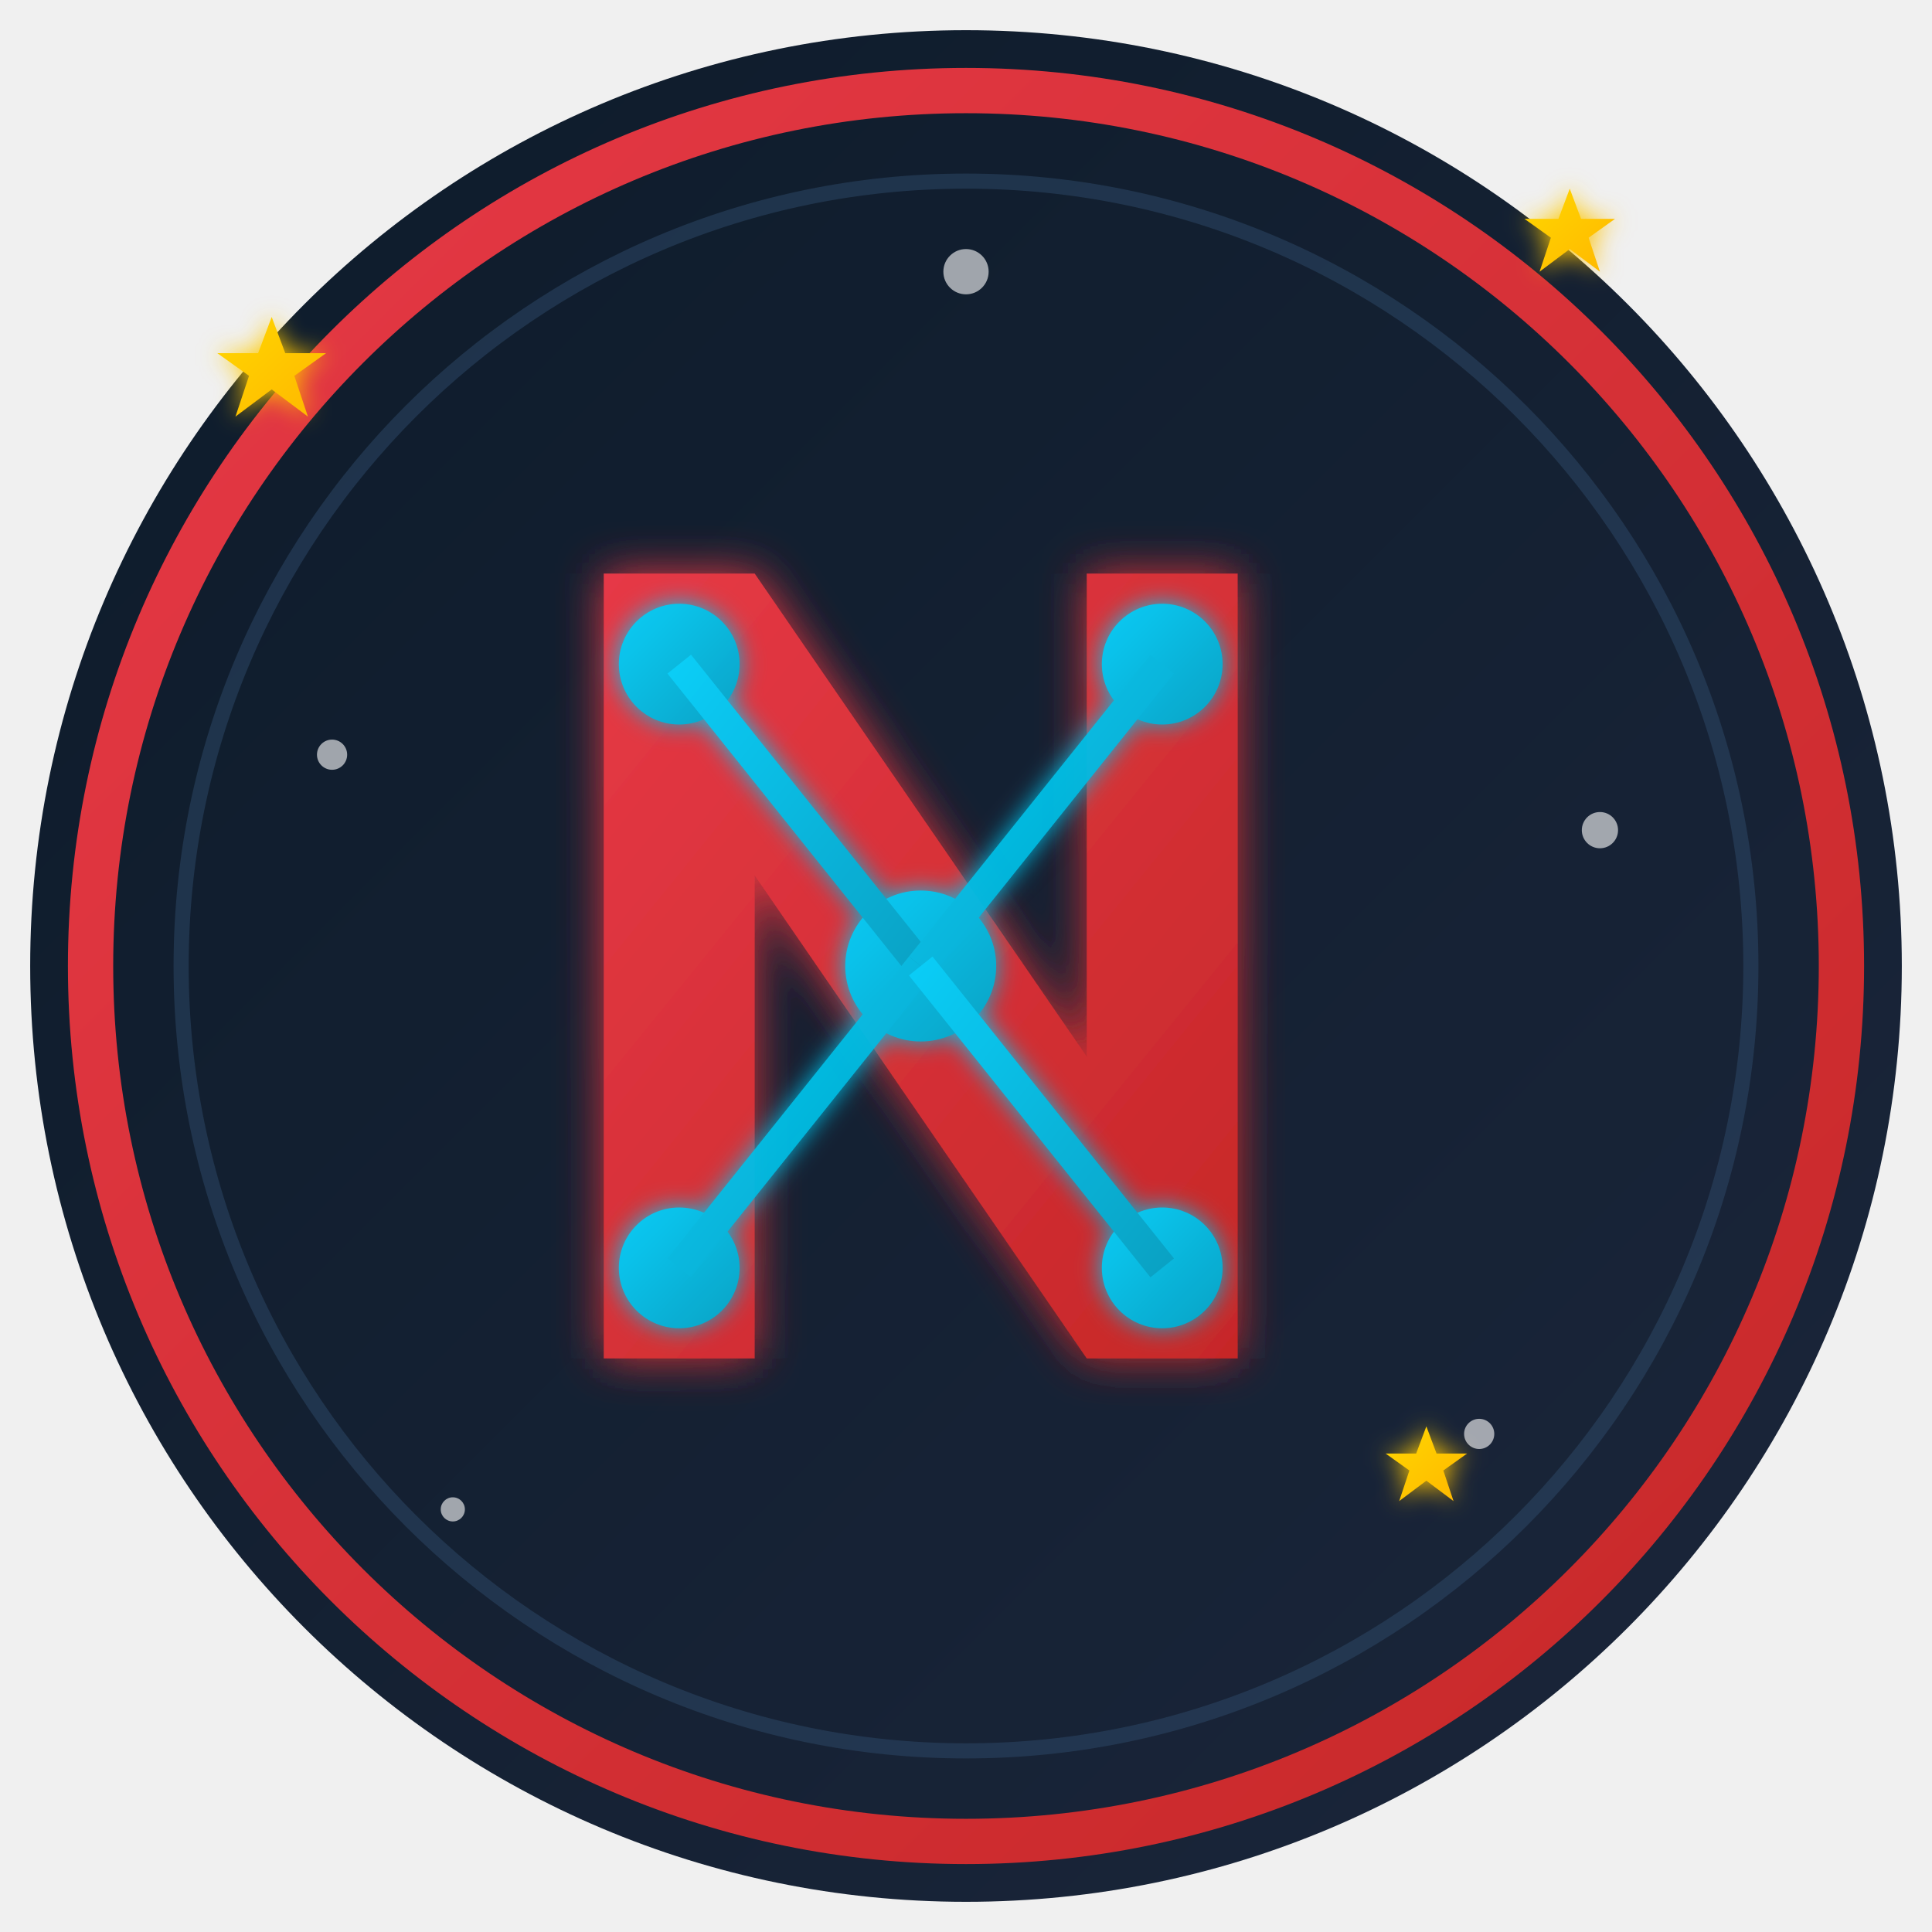
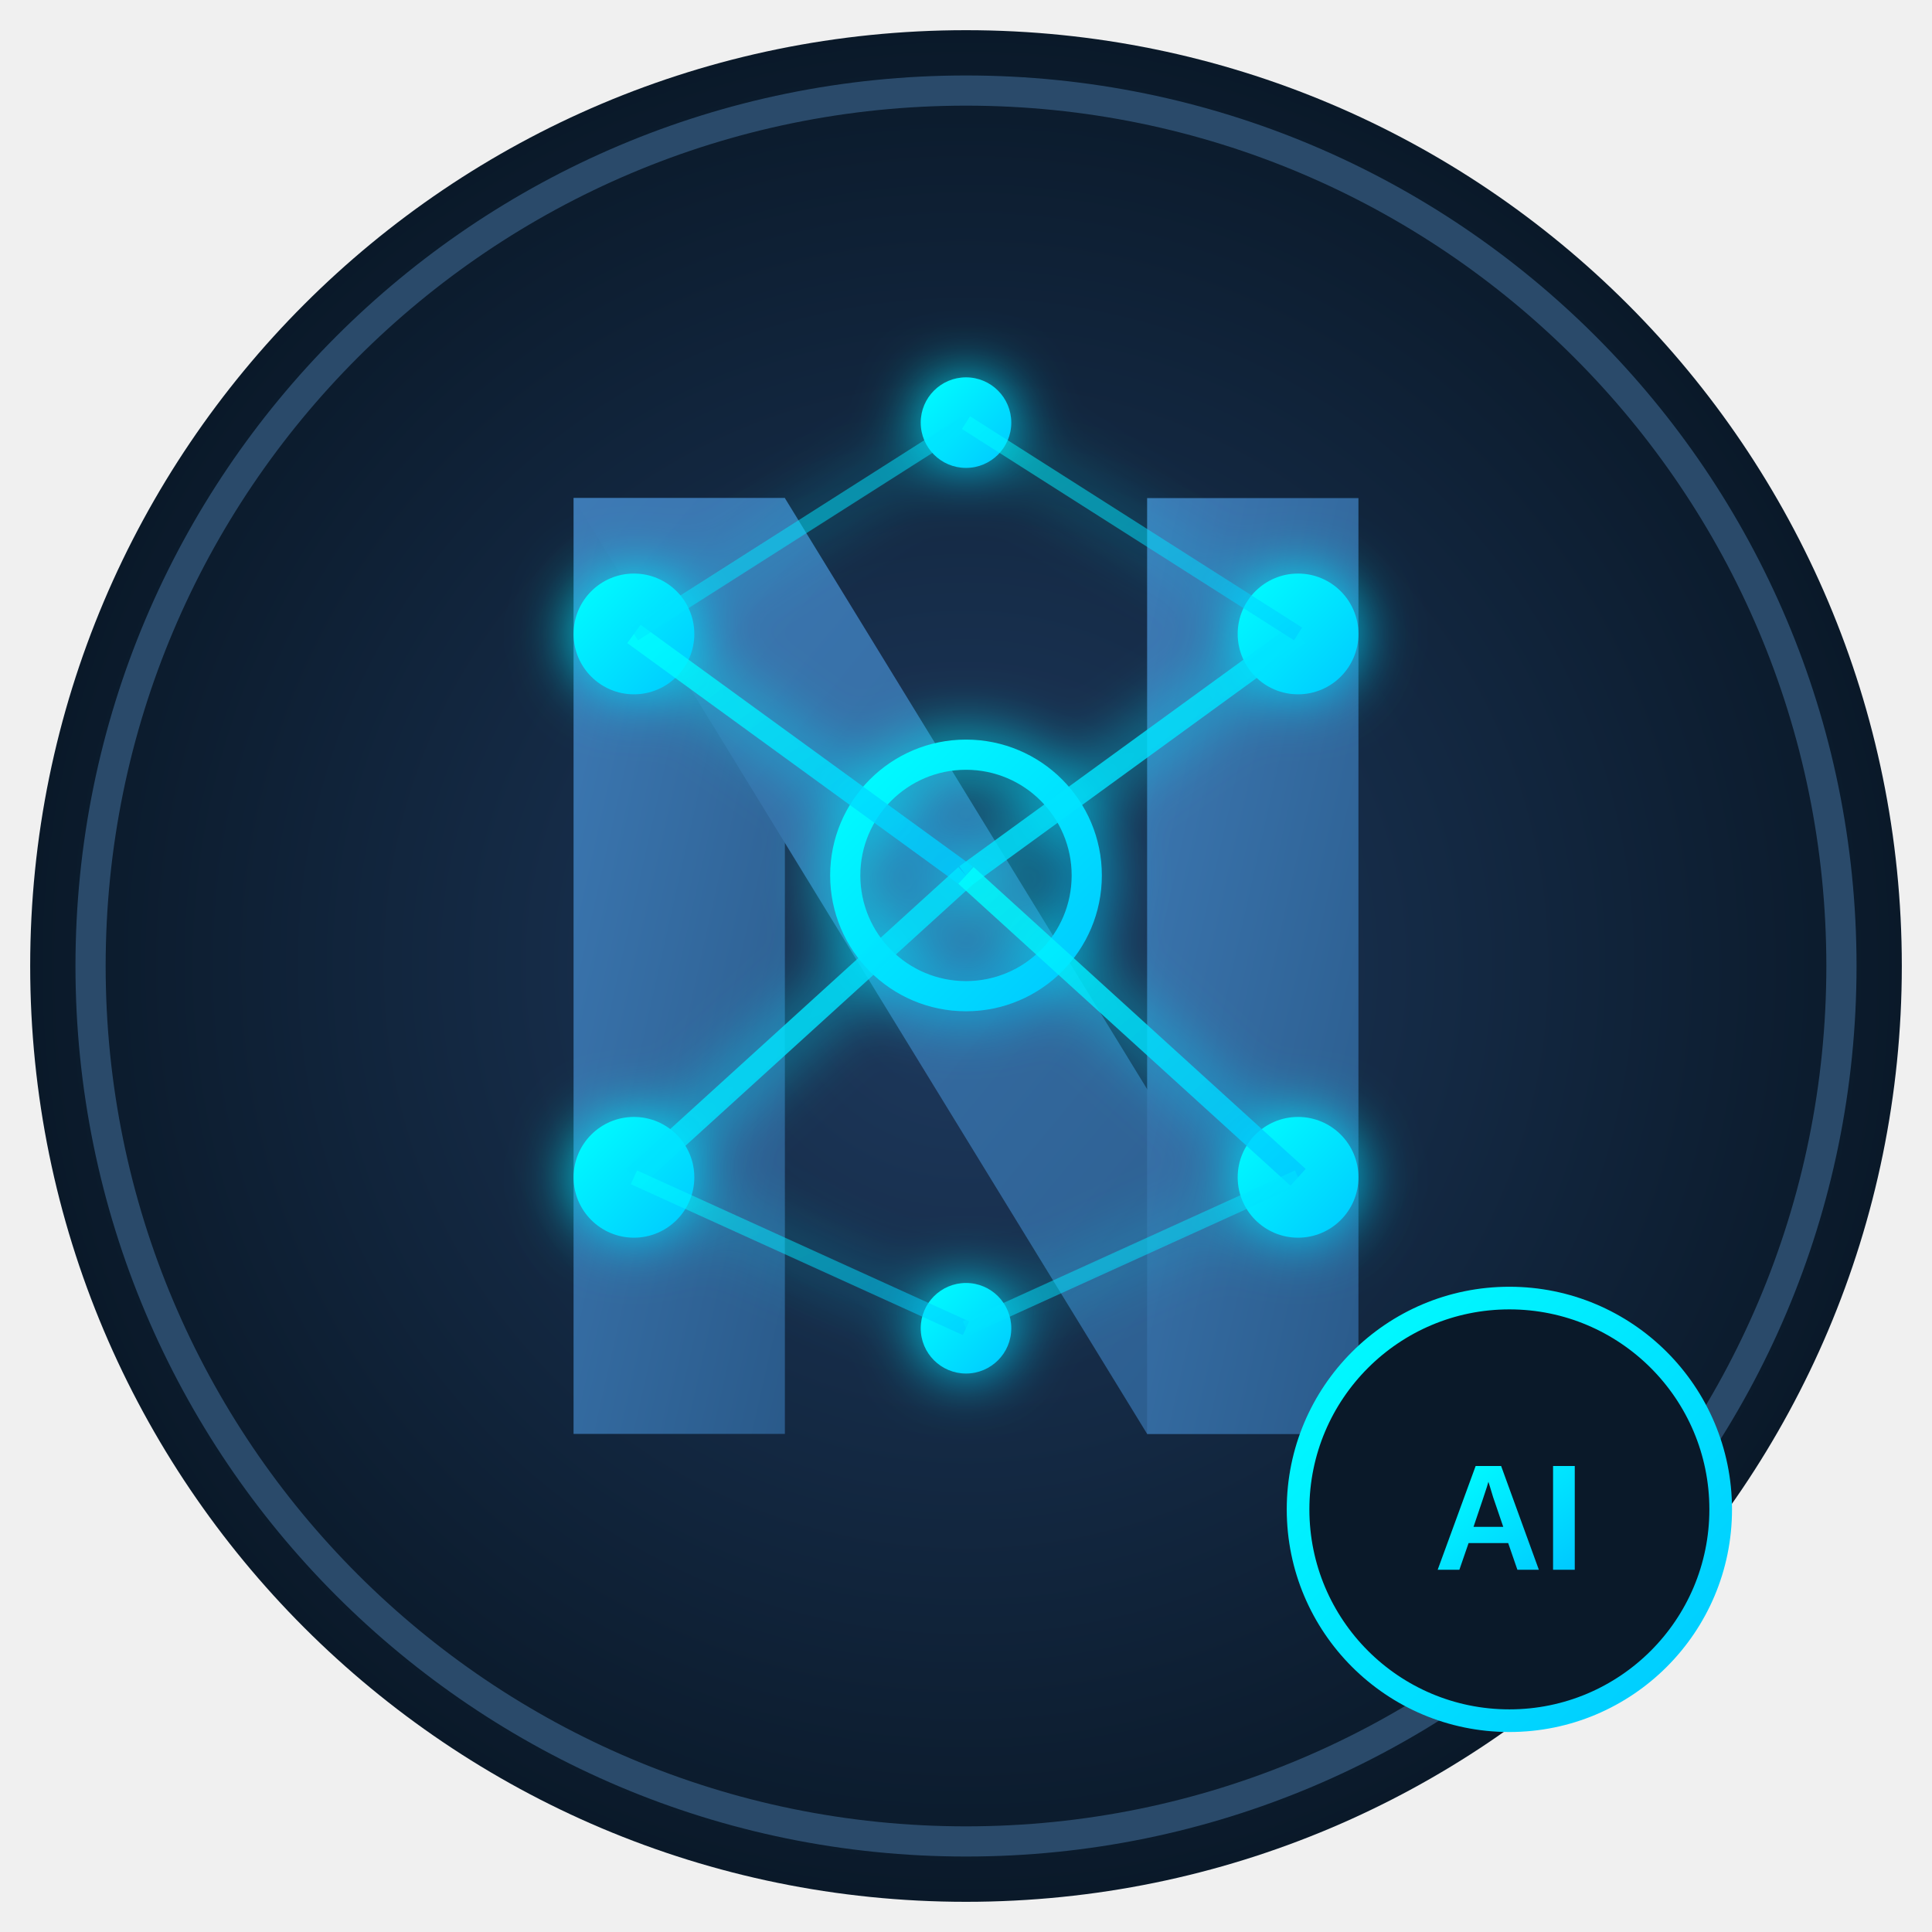
<svg xmlns="http://www.w3.org/2000/svg" viewBox="0 0 128 128" width="128" height="128">
  <defs>
-     <linearGradient id="bgGradient" x1="0%" y1="0%" x2="100%" y2="100%">
-       <stop offset="0%" style="stop-color:#0d1b2a" />
-       <stop offset="100%" style="stop-color:#1b263b" />
+     <radialGradient id="ninaBg" cx="50%" cy="50%" r="50%">
+       <stop offset="0%" style="stop-color:#1e3a5f" />
+       <stop offset="100%" style="stop-color:#0a1929" />
+     </radialGradient>
+     <linearGradient id="ninaN" x1="0%" y1="0%" x2="100%" y2="100%">
+       <stop offset="0%" style="stop-color:#3d7ab5" />
+       <stop offset="100%" style="stop-color:#2a5a8a" />
    </linearGradient>
-     <linearGradient id="ninaGradient" x1="0%" y1="0%" x2="100%" y2="100%">
-       <stop offset="0%" style="stop-color:#e63946" />
-       <stop offset="100%" style="stop-color:#c62828" />
+     <linearGradient id="aiAccent" x1="0%" y1="0%" x2="100%" y2="100%">
+       <stop offset="0%" style="stop-color:#00ffff" />
+       <stop offset="100%" style="stop-color:#00c8ff" />
    </linearGradient>
-     <linearGradient id="aiGradient" x1="0%" y1="0%" x2="100%" y2="100%">
-       <stop offset="0%" style="stop-color:#00d4ff" />
-       <stop offset="100%" style="stop-color:#00a8cc" />
-     </linearGradient>
-     <linearGradient id="starGradient" x1="0%" y1="0%" x2="100%" y2="100%">
-       <stop offset="0%" style="stop-color:#ffd700" />
-       <stop offset="100%" style="stop-color:#ffb700" />
-     </linearGradient>
-     <filter id="glow">
-       <feGaussianBlur stdDeviation="1.5" result="coloredBlur" />
+     <filter id="aiGlow" x="-50%" y="-50%" width="200%" height="200%">
+       <feGaussianBlur stdDeviation="2" result="glow" />
      <feMerge>
-         <feMergeNode in="coloredBlur" />
-         <feMergeNode in="SourceGraphic" />
-       </feMerge>
-     </filter>
-     <filter id="softGlow">
-       <feGaussianBlur stdDeviation="0.8" result="coloredBlur" />
-       <feMerge>
-         <feMergeNode in="coloredBlur" />
+         <feMergeNode in="glow" />
        <feMergeNode in="SourceGraphic" />
      </feMerge>
    </filter>
  </defs>
-   <circle cx="64" cy="64" r="62" fill="url(#bgGradient)" />
-   <circle cx="64" cy="64" r="58" fill="none" stroke="url(#ninaGradient)" stroke-width="3" />
-   <circle cx="64" cy="64" r="52" fill="none" stroke="#2d4a6a" stroke-width="1" opacity="0.5" />
-   <g filter="url(#glow)">
-     <path d="M40 90 L40 38 L50 38 L72 70 L72 38 L82 38 L82 90 L72 90 L50 58 L50 90 Z" fill="url(#ninaGradient)" />
+   <circle cx="64" cy="64" r="62" fill="url(#ninaBg)" />
+   <circle cx="64" cy="64" r="58" fill="none" stroke="#2a4a6a" stroke-width="2" />
+   <g fill="url(#ninaN)">
+     <path d="M38 95 L38 33 L52 33 L52 95 Z" />
+     <path d="M38 33 L52 33 L90 95 L76 95 Z" />
+     <path d="M76 33 L90 33 L90 95 L76 95 Z" />
  </g>
-   <g fill="url(#aiGradient)" filter="url(#softGlow)" opacity="0.95">
-     <circle cx="45" cy="44" r="4" />
-     <circle cx="77" cy="44" r="4" />
-     <circle cx="61" cy="64" r="5" />
-     <circle cx="45" cy="84" r="4" />
-     <circle cx="77" cy="84" r="4" />
-     <line x1="45" y1="44" x2="61" y2="64" stroke="url(#aiGradient)" stroke-width="2" />
-     <line x1="77" y1="44" x2="61" y2="64" stroke="url(#aiGradient)" stroke-width="2" />
-     <line x1="61" y1="64" x2="45" y2="84" stroke="url(#aiGradient)" stroke-width="2" />
-     <line x1="61" y1="64" x2="77" y2="84" stroke="url(#aiGradient)" stroke-width="2" />
-     <line x1="45" y1="44" x2="77" y2="44" stroke="url(#aiGradient)" stroke-width="1.5" opacity="0.6" />
-     <line x1="45" y1="84" x2="77" y2="84" stroke="url(#aiGradient)" stroke-width="1.5" opacity="0.6" />
+   <g filter="url(#aiGlow)">
+     <circle cx="64" cy="58" r="8" fill="none" stroke="url(#aiAccent)" stroke-width="2" />
+     <circle cx="42" cy="42" r="4" fill="url(#aiAccent)" />
+     <circle cx="86" cy="42" r="4" fill="url(#aiAccent)" />
+     <circle cx="42" cy="78" r="4" fill="url(#aiAccent)" />
+     <circle cx="86" cy="78" r="4" fill="url(#aiAccent)" />
+     <circle cx="64" cy="28" r="3" fill="url(#aiAccent)" />
+     <circle cx="64" cy="88" r="3" fill="url(#aiAccent)" />
+     <line x1="64" y1="58" x2="42" y2="42" stroke="url(#aiAccent)" stroke-width="1.5" opacity="0.8" />
+     <line x1="64" y1="58" x2="86" y2="42" stroke="url(#aiAccent)" stroke-width="1.5" opacity="0.8" />
+     <line x1="64" y1="58" x2="42" y2="78" stroke="url(#aiAccent)" stroke-width="1.5" opacity="0.8" />
+     <line x1="64" y1="58" x2="86" y2="78" stroke="url(#aiAccent)" stroke-width="1.5" opacity="0.8" />
+     <line x1="64" y1="58" x2="64" y2="28" stroke="url(#aiAccent)" stroke-width="1.5" opacity="0.8" />
+     <line x1="64" y1="58" x2="64" y2="88" stroke="url(#aiAccent)" stroke-width="1.5" opacity="0.8" />
+     <line x1="42" y1="42" x2="64" y2="28" stroke="url(#aiAccent)" stroke-width="1" opacity="0.5" />
+     <line x1="86" y1="42" x2="64" y2="28" stroke="url(#aiAccent)" stroke-width="1" opacity="0.5" />
+     <line x1="42" y1="78" x2="64" y2="88" stroke="url(#aiAccent)" stroke-width="1" opacity="0.5" />
+     <line x1="86" y1="78" x2="64" y2="88" stroke="url(#aiAccent)" stroke-width="1" opacity="0.5" />
  </g>
-   <g fill="url(#starGradient)" filter="url(#softGlow)">
-     <polygon points="20,25 21.5,29 26,29 22.5,31.5 24,36 20,33 16,36 17.5,31.5 14,29 18.5,29" transform="scale(0.6) translate(10,10)" />
-     <polygon points="108,20 109.5,24 114,24 110.5,26.5 112,31 108,28 104,31 105.5,26.5 102,24 106.5,24" transform="scale(0.5) translate(100,5)" />
-     <polygon points="100,100 101.5,104 106,104 102.5,106.5 104,111 100,108 96,111 97.5,106.5 94,104 98.5,104" transform="scale(0.45) translate(110,110)" />
-   </g>
-   <g fill="#ffffff" opacity="0.6">
-     <circle cx="22" cy="50" r="1" />
-     <circle cx="106" cy="55" r="1.2" />
-     <circle cx="30" cy="100" r="0.8" />
-     <circle cx="98" cy="95" r="1" />
-     <circle cx="64" cy="18" r="1.5" />
+   <g>
+     <circle cx="100" cy="100" r="14" fill="#0a1929" stroke="url(#aiAccent)" stroke-width="1.5" />
+     <text x="100" y="104" font-family="Arial, sans-serif" font-size="10" font-weight="bold" fill="url(#aiAccent)" text-anchor="middle">AI</text>
  </g>
</svg>
